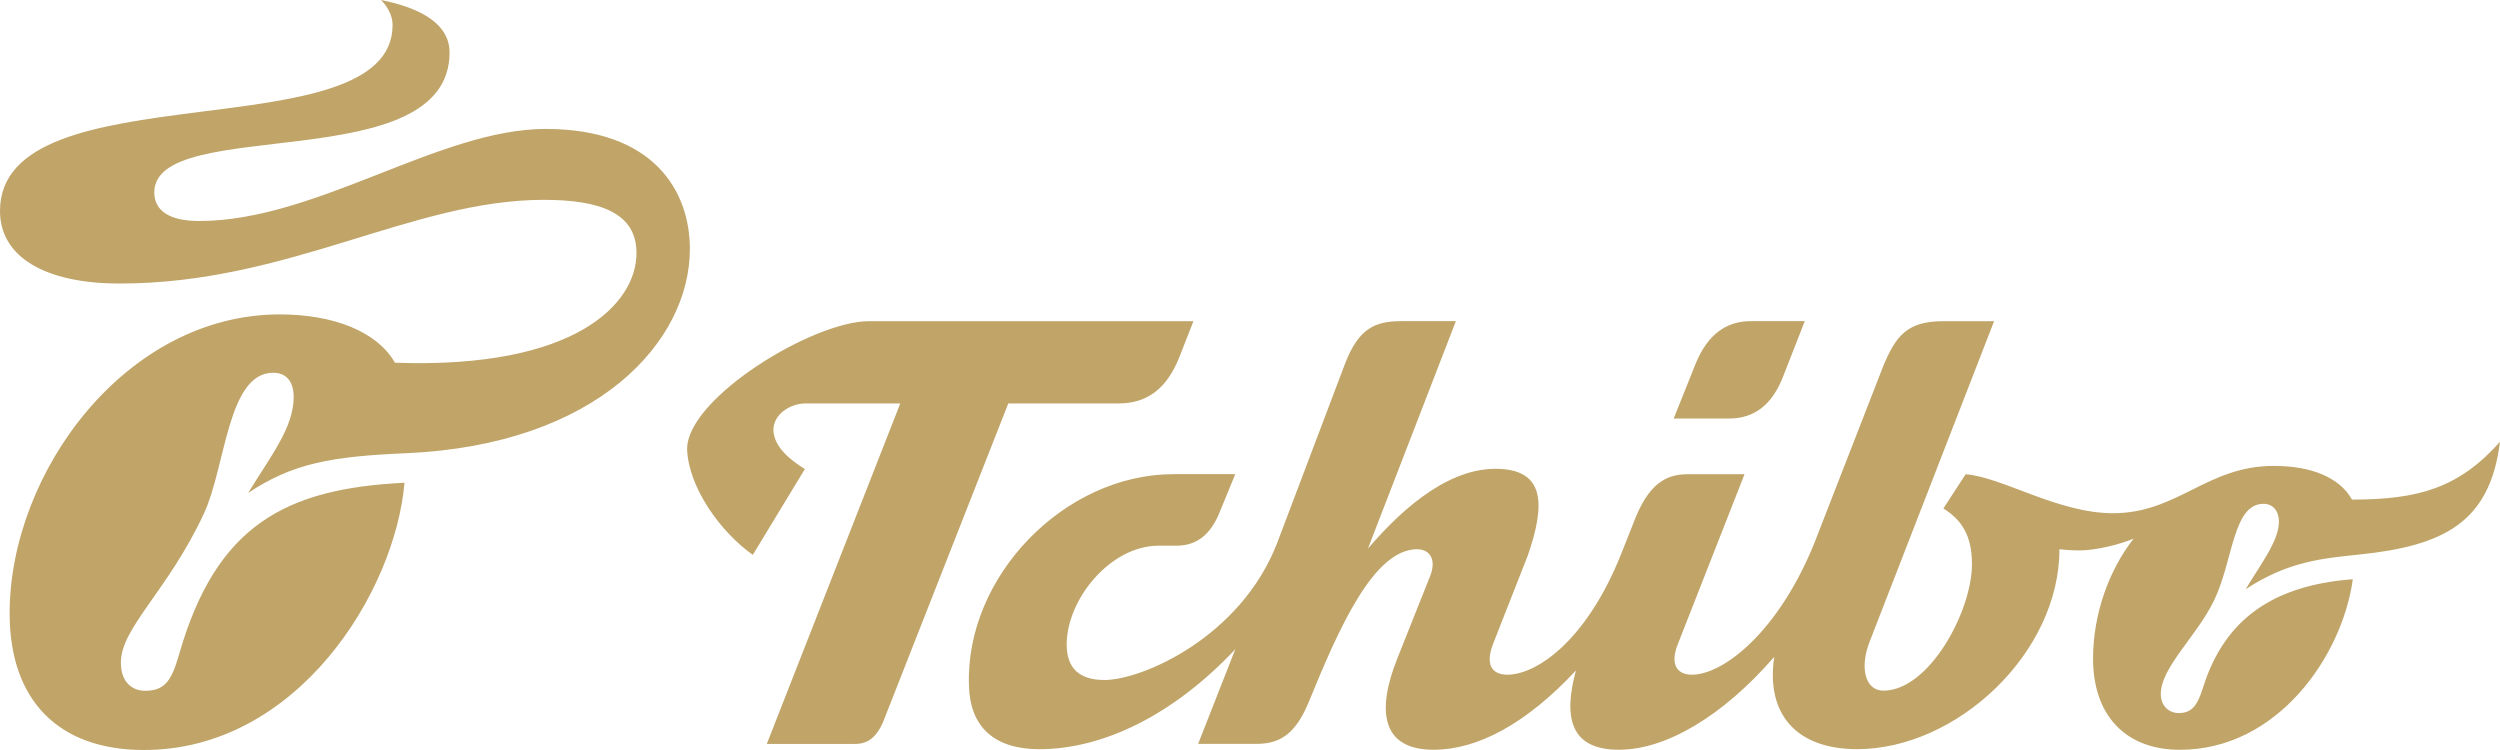
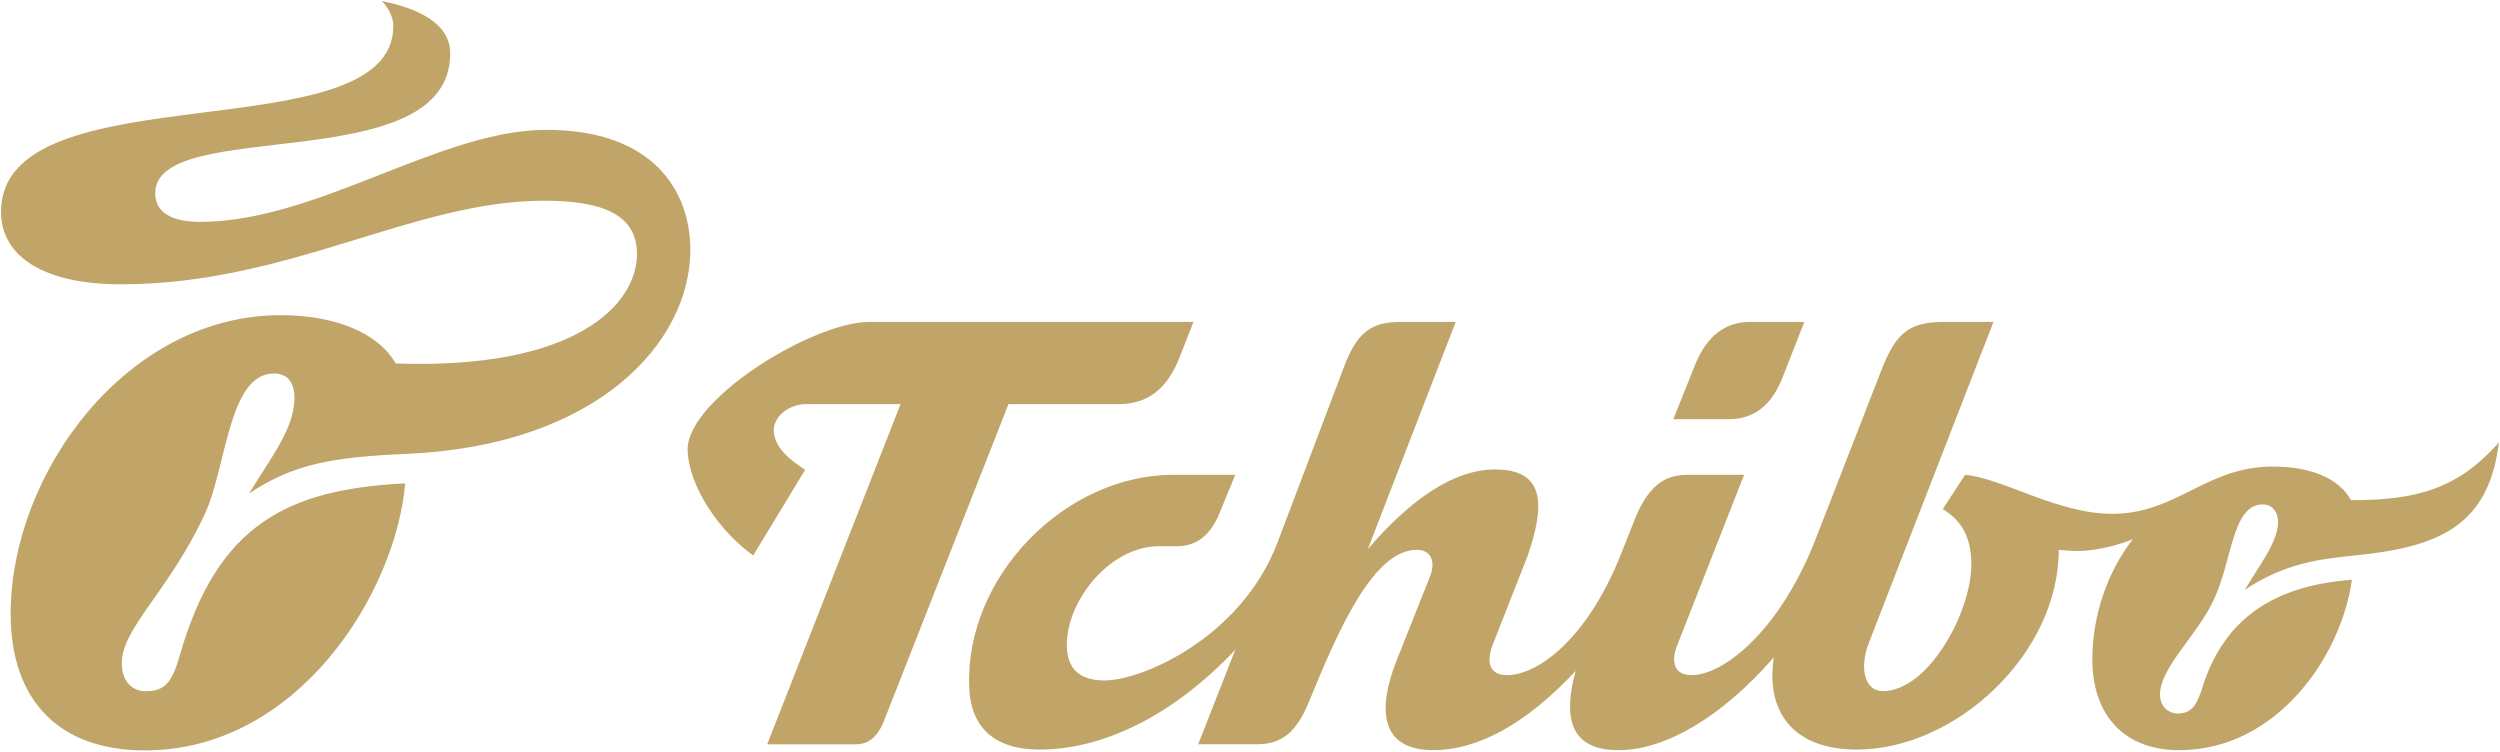
- <svg xmlns="http://www.w3.org/2000/svg" viewBox="0 0 80 24" width="80" height="24" fill="none">
+ <svg xmlns="http://www.w3.org/2000/svg" viewBox="-0.033 -0.033 80.067 24.067" width="80.067" height="24.067" fill="none">
  <path d="M35.795 12.91C36.709 12.91 37.349 12.436 37.752 11.395L38.19 10.278H27.803C26.011 10.278 21.988 12.739 21.988 14.366C22.024 15.597 23.066 17.035 24.09 17.755L25.755 15.01C25.298 14.726 24.767 14.311 24.748 13.761C24.748 13.25 25.298 12.91 25.773 12.91H28.809L24.538 23.805H27.373C27.776 23.805 28.049 23.579 28.251 23.123L32.265 12.91H35.795ZM79.999 14.138C78.682 15.621 77.38 15.987 75.264 15.987C74.862 15.268 73.945 14.909 72.758 14.909C70.619 14.909 69.684 16.423 67.617 16.423C65.853 16.423 64.073 15.268 62.901 15.175L62.188 16.271C62.773 16.631 63.103 17.143 63.103 18.05C63.103 19.565 61.731 22.101 60.268 22.101C59.684 22.101 59.501 21.362 59.83 20.529L63.811 10.278H62.184C61.024 10.278 60.666 10.752 60.263 11.717L58.056 17.387C56.903 20.227 55.148 21.59 54.142 21.59C53.593 21.59 53.465 21.173 53.686 20.624L55.825 15.174H54.032C53.448 15.174 52.844 15.344 52.35 16.535L51.892 17.69C50.778 20.51 49.167 21.59 48.236 21.59C47.741 21.59 47.522 21.268 47.778 20.605L48.893 17.767C49.461 16.119 49.443 15.002 47.851 15.002C46.169 15.002 44.632 16.555 43.773 17.557L46.588 10.277H44.845C43.999 10.277 43.479 10.505 43.04 11.641L40.865 17.387C39.693 20.396 36.548 21.76 35.341 21.76C34.537 21.76 34.134 21.381 34.134 20.623C34.134 19.185 35.524 17.462 37.078 17.462H37.645C38.285 17.462 38.724 17.122 39.016 16.421L39.529 15.173H37.554C34.061 15.173 30.879 18.447 31.007 21.948C31.043 23.273 31.83 23.974 33.257 23.974C35.305 23.974 37.554 22.876 39.53 20.775L38.341 23.803H40.225C41.012 23.803 41.487 23.424 41.89 22.441C42.84 20.112 43.956 17.576 45.346 17.576C45.767 17.576 45.968 17.917 45.767 18.428L44.705 21.095C44.066 22.706 44.175 23.992 45.877 23.992C47.284 23.992 48.839 23.16 50.43 21.455C50.028 22.931 50.229 23.992 51.802 23.992C53.319 23.992 55.13 22.912 56.776 21.02C56.502 22.837 57.472 23.973 59.427 23.973C62.609 23.973 65.902 20.908 65.902 17.576C65.902 17.576 66.231 17.614 66.542 17.614C67.054 17.614 67.838 17.424 68.276 17.235C67.491 18.238 66.978 19.639 66.978 21.078C66.978 22.857 67.985 23.993 69.759 23.993C72.889 23.993 74.955 20.982 75.29 18.535C72.766 18.728 71.193 19.79 70.5 21.992C70.326 22.544 70.162 22.818 69.718 22.818C69.407 22.818 69.145 22.589 69.145 22.211C69.145 21.357 70.289 20.369 70.849 19.216C71.463 17.954 71.445 16.122 72.431 16.122C72.741 16.122 72.926 16.359 72.926 16.691C72.926 17.323 72.302 18.107 71.863 18.854C73.209 17.973 74.274 17.872 75.498 17.745C78.185 17.468 79.677 16.731 80 14.137M55.329 13.393H53.558L54.26 11.64C54.645 10.694 55.251 10.277 56.019 10.277H57.753L57.066 12.031C56.719 12.938 56.151 13.393 55.329 13.393ZM9.397 12.697C9.397 12.182 9.139 11.928 8.742 11.928C7.281 11.928 7.223 14.931 6.529 16.425C5.379 18.901 3.868 20.083 3.868 21.201C3.868 21.841 4.241 22.105 4.643 22.105C5.287 22.105 5.495 21.765 5.736 20.923C6.922 16.798 9.149 15.634 12.944 15.448C12.64 18.959 9.513 24 4.606 24C1.876 24 0.308 22.415 0.308 19.627C0.308 15.121 4.026 10.061 8.952 10.061C10.667 10.061 12.063 10.603 12.639 11.607C18.433 11.814 20.368 9.706 20.368 8.099C20.368 6.826 19.23 6.395 17.402 6.395C13.179 6.395 9.232 9.073 3.831 9.073C1.433 9.073 0 8.218 0 6.749C0 2.166 12.563 4.906 12.563 0.801C12.563 0.496 12.398 0.21 12.195 0C12.823 0.133 14.386 0.493 14.386 1.678C14.386 5.726 4.937 3.656 4.937 6.157C4.937 6.749 5.433 7.072 6.375 7.072C10.119 7.072 14.057 4.126 17.462 4.126C20.924 4.126 22.076 6.119 22.076 7.968C22.076 10.92 19.12 14.236 12.995 14.503C10.595 14.606 9.368 14.826 7.942 15.773C8.673 14.577 9.398 13.68 9.398 12.698L9.397 12.697Z" fill="#C0A468" />
</svg>
